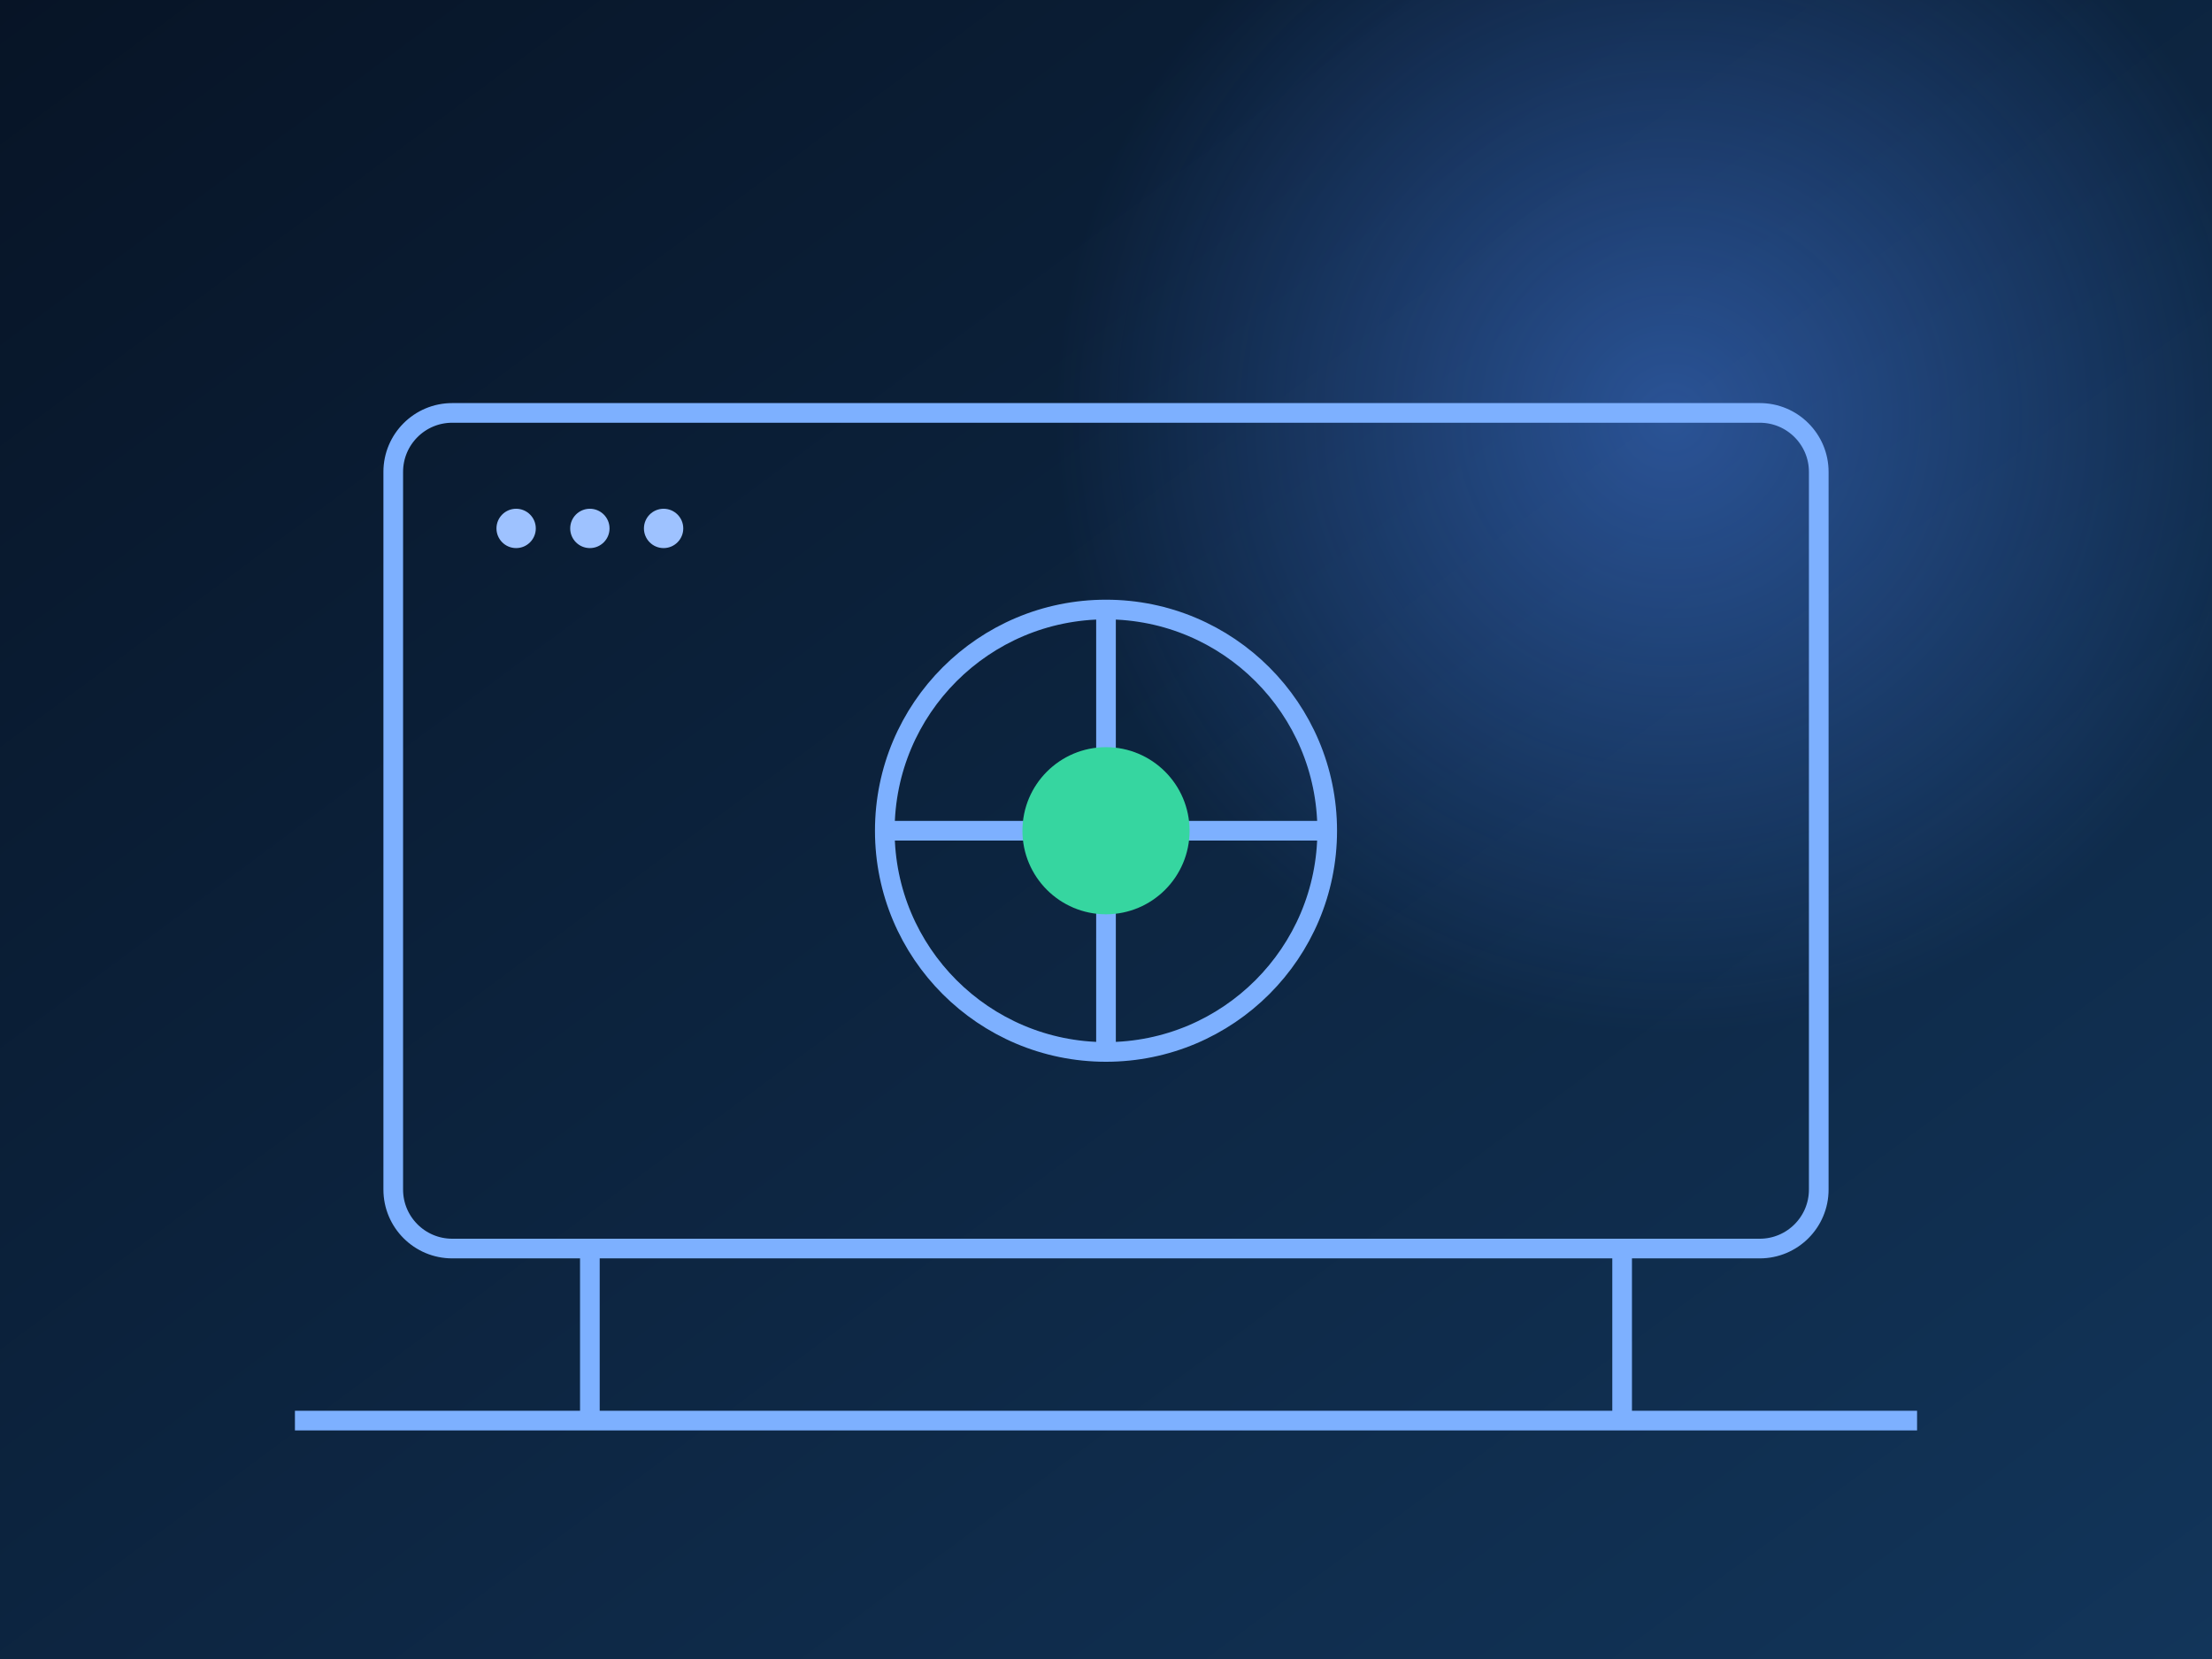
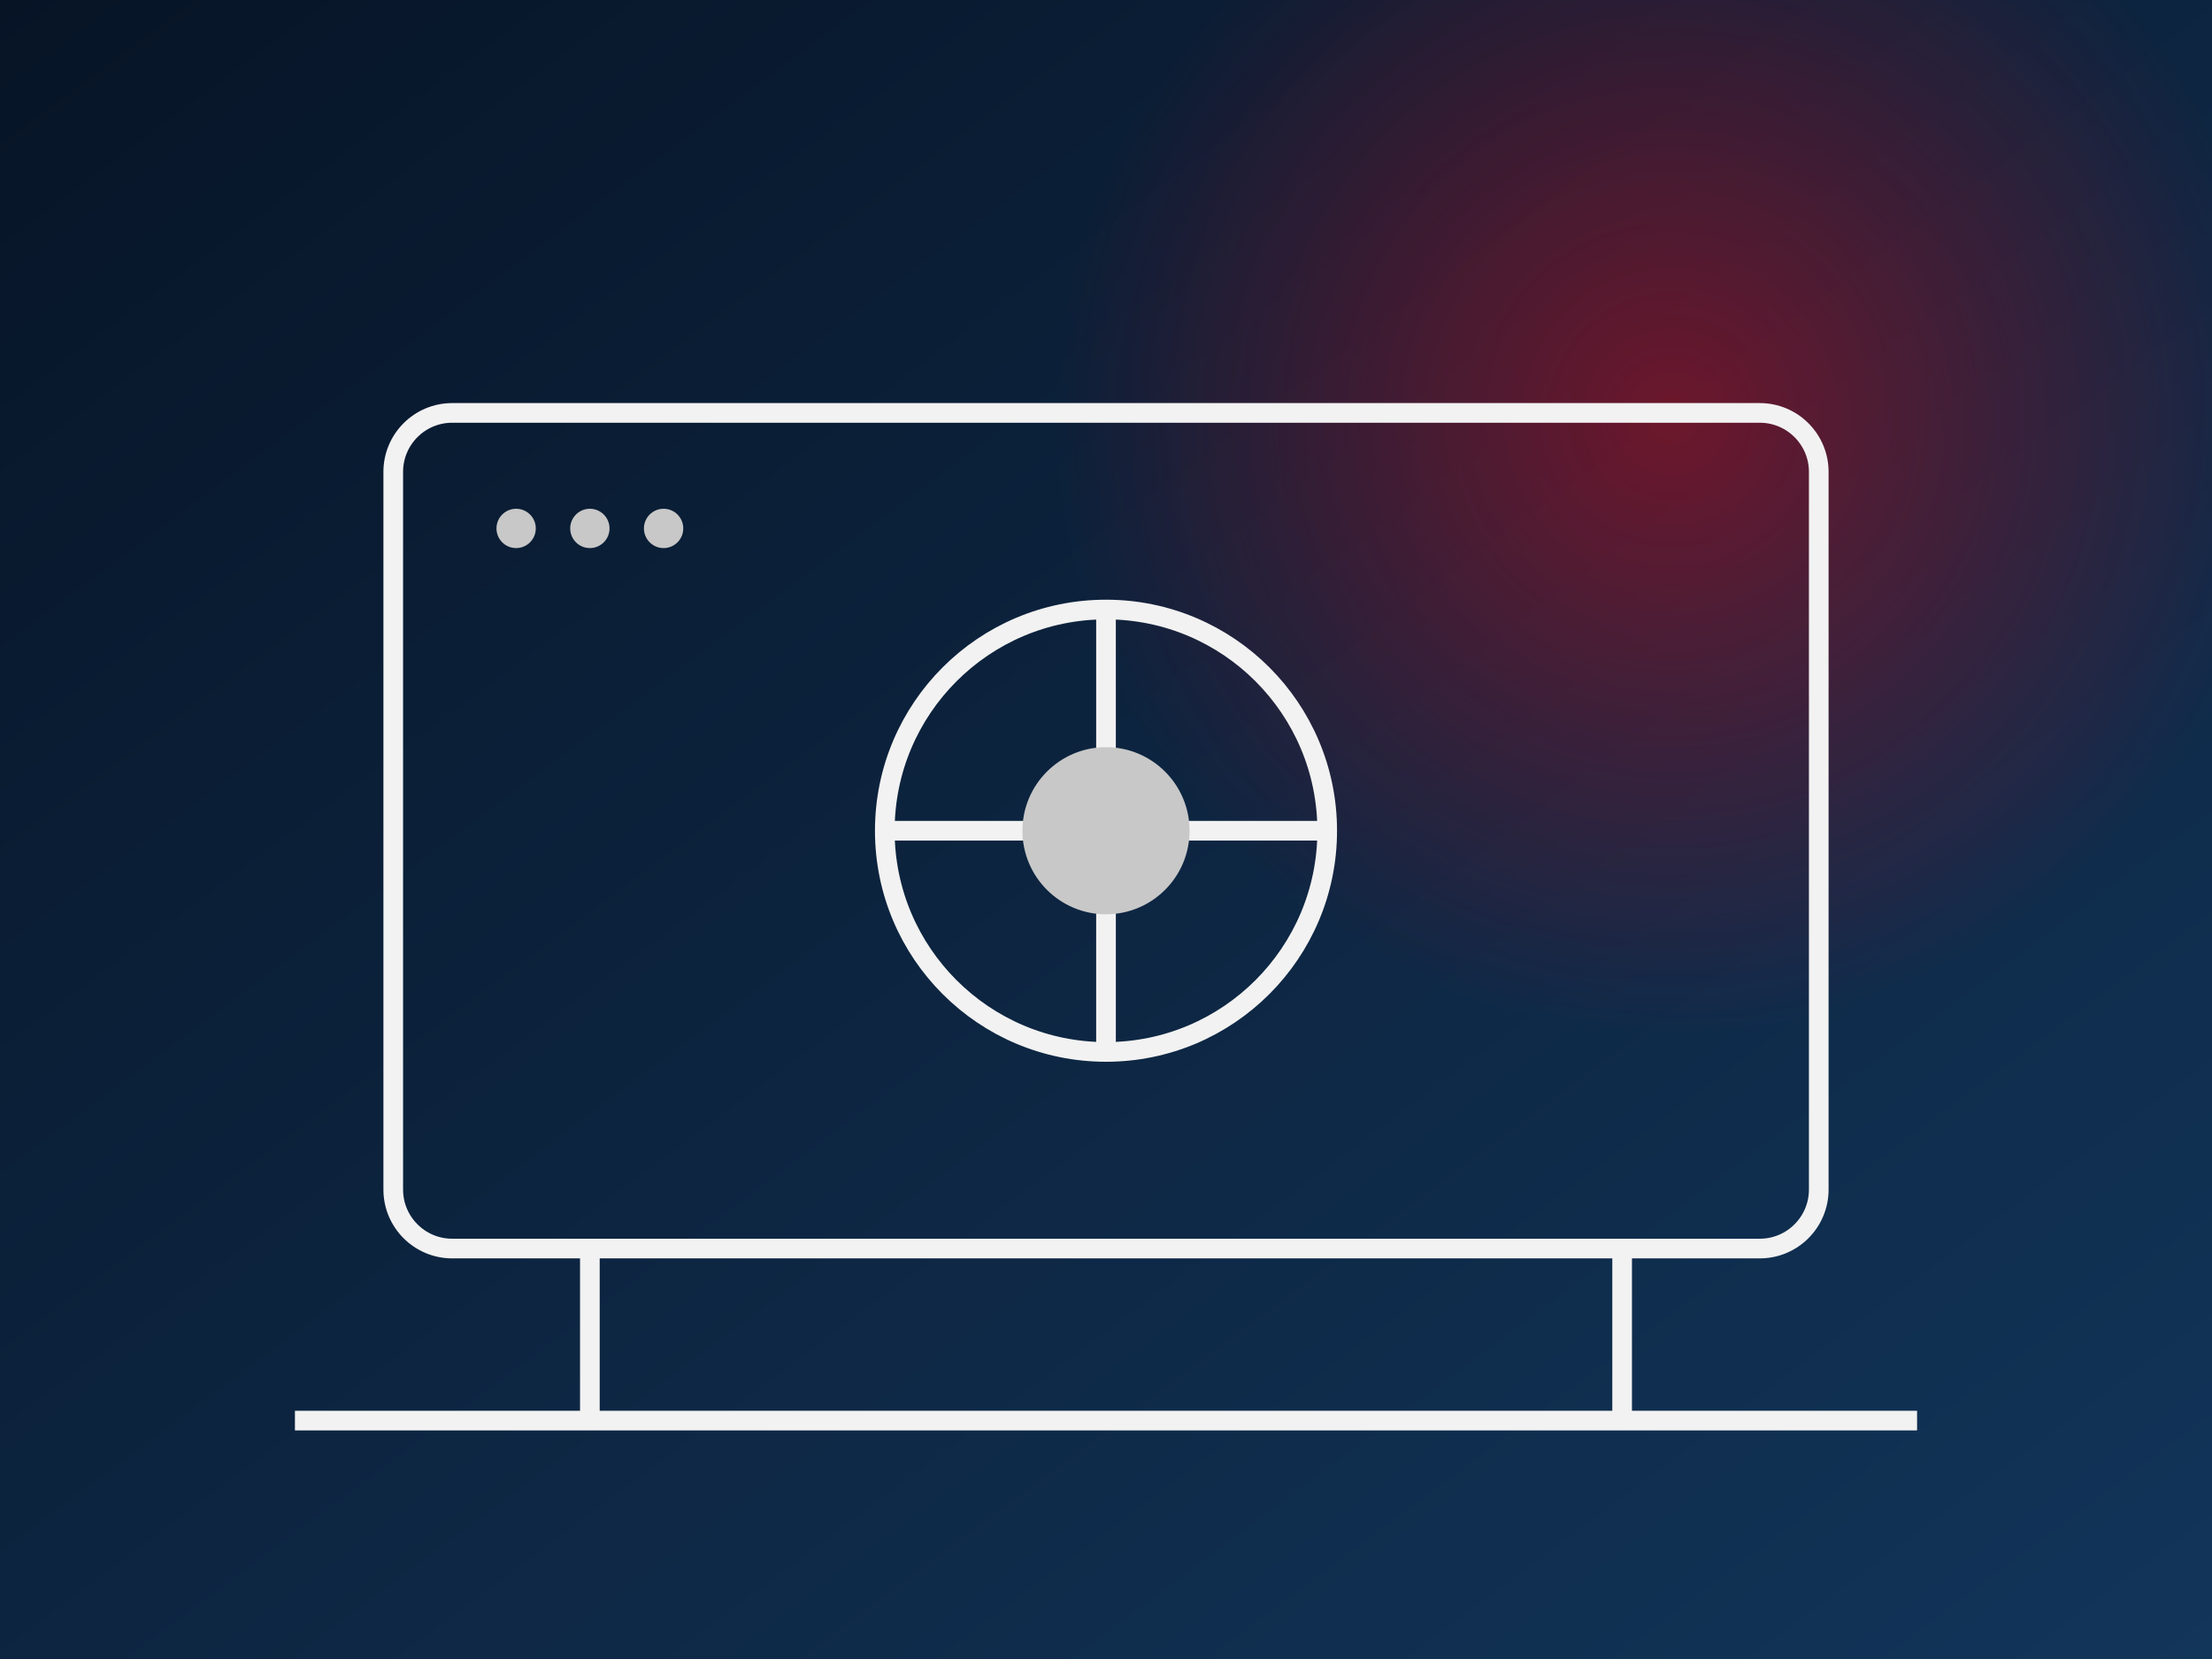
<svg xmlns="http://www.w3.org/2000/svg" viewBox="0 0 900 675">
  <defs>
    <linearGradient id="bg" x2="1" y2="1">
      <stop stop-color="#071426" />
      <stop offset="1" stop-color="#12355a" />
    </linearGradient>
    <radialGradient id="g">
-       <stop stop-color="#4f8cff" stop-opacity=".45" />
-       <stop offset="1" stop-color="#4f8cff" stop-opacity="0" />
+       <stop stop-color="#e30613" stop-opacity=".45" />
+       <stop offset="1" stop-color="#e30613" stop-opacity="0" />
    </radialGradient>
  </defs>
  <rect width="900" height="675" fill="url(#bg)" />
  <circle cx="680" cy="170" r="250" fill="url(#g)" />
-   <g fill="none" stroke="#7db0ff" stroke-width="8">
+   <g fill="none" stroke="#f2f2f2" stroke-width="8">
    <rect x="160" y="168" width="580" height="340" rx="24" />
    <path d="M240 508v70m420-70v70M120 578h660" />
    <circle cx="450" cy="338" r="90" />
    <path d="M450 248v180M360 338h180" />
  </g>
-   <circle cx="450" cy="338" r="34" fill="#36d6a0" />
-   <g fill="#9ec2ff">
+   <circle cx="450" cy="338" r="34" fill="#c8c8c8" />
+   <g fill="#c8c8c8">
    <circle cx="210" cy="215" r="8" />
    <circle cx="240" cy="215" r="8" />
    <circle cx="270" cy="215" r="8" />
  </g>
</svg>
